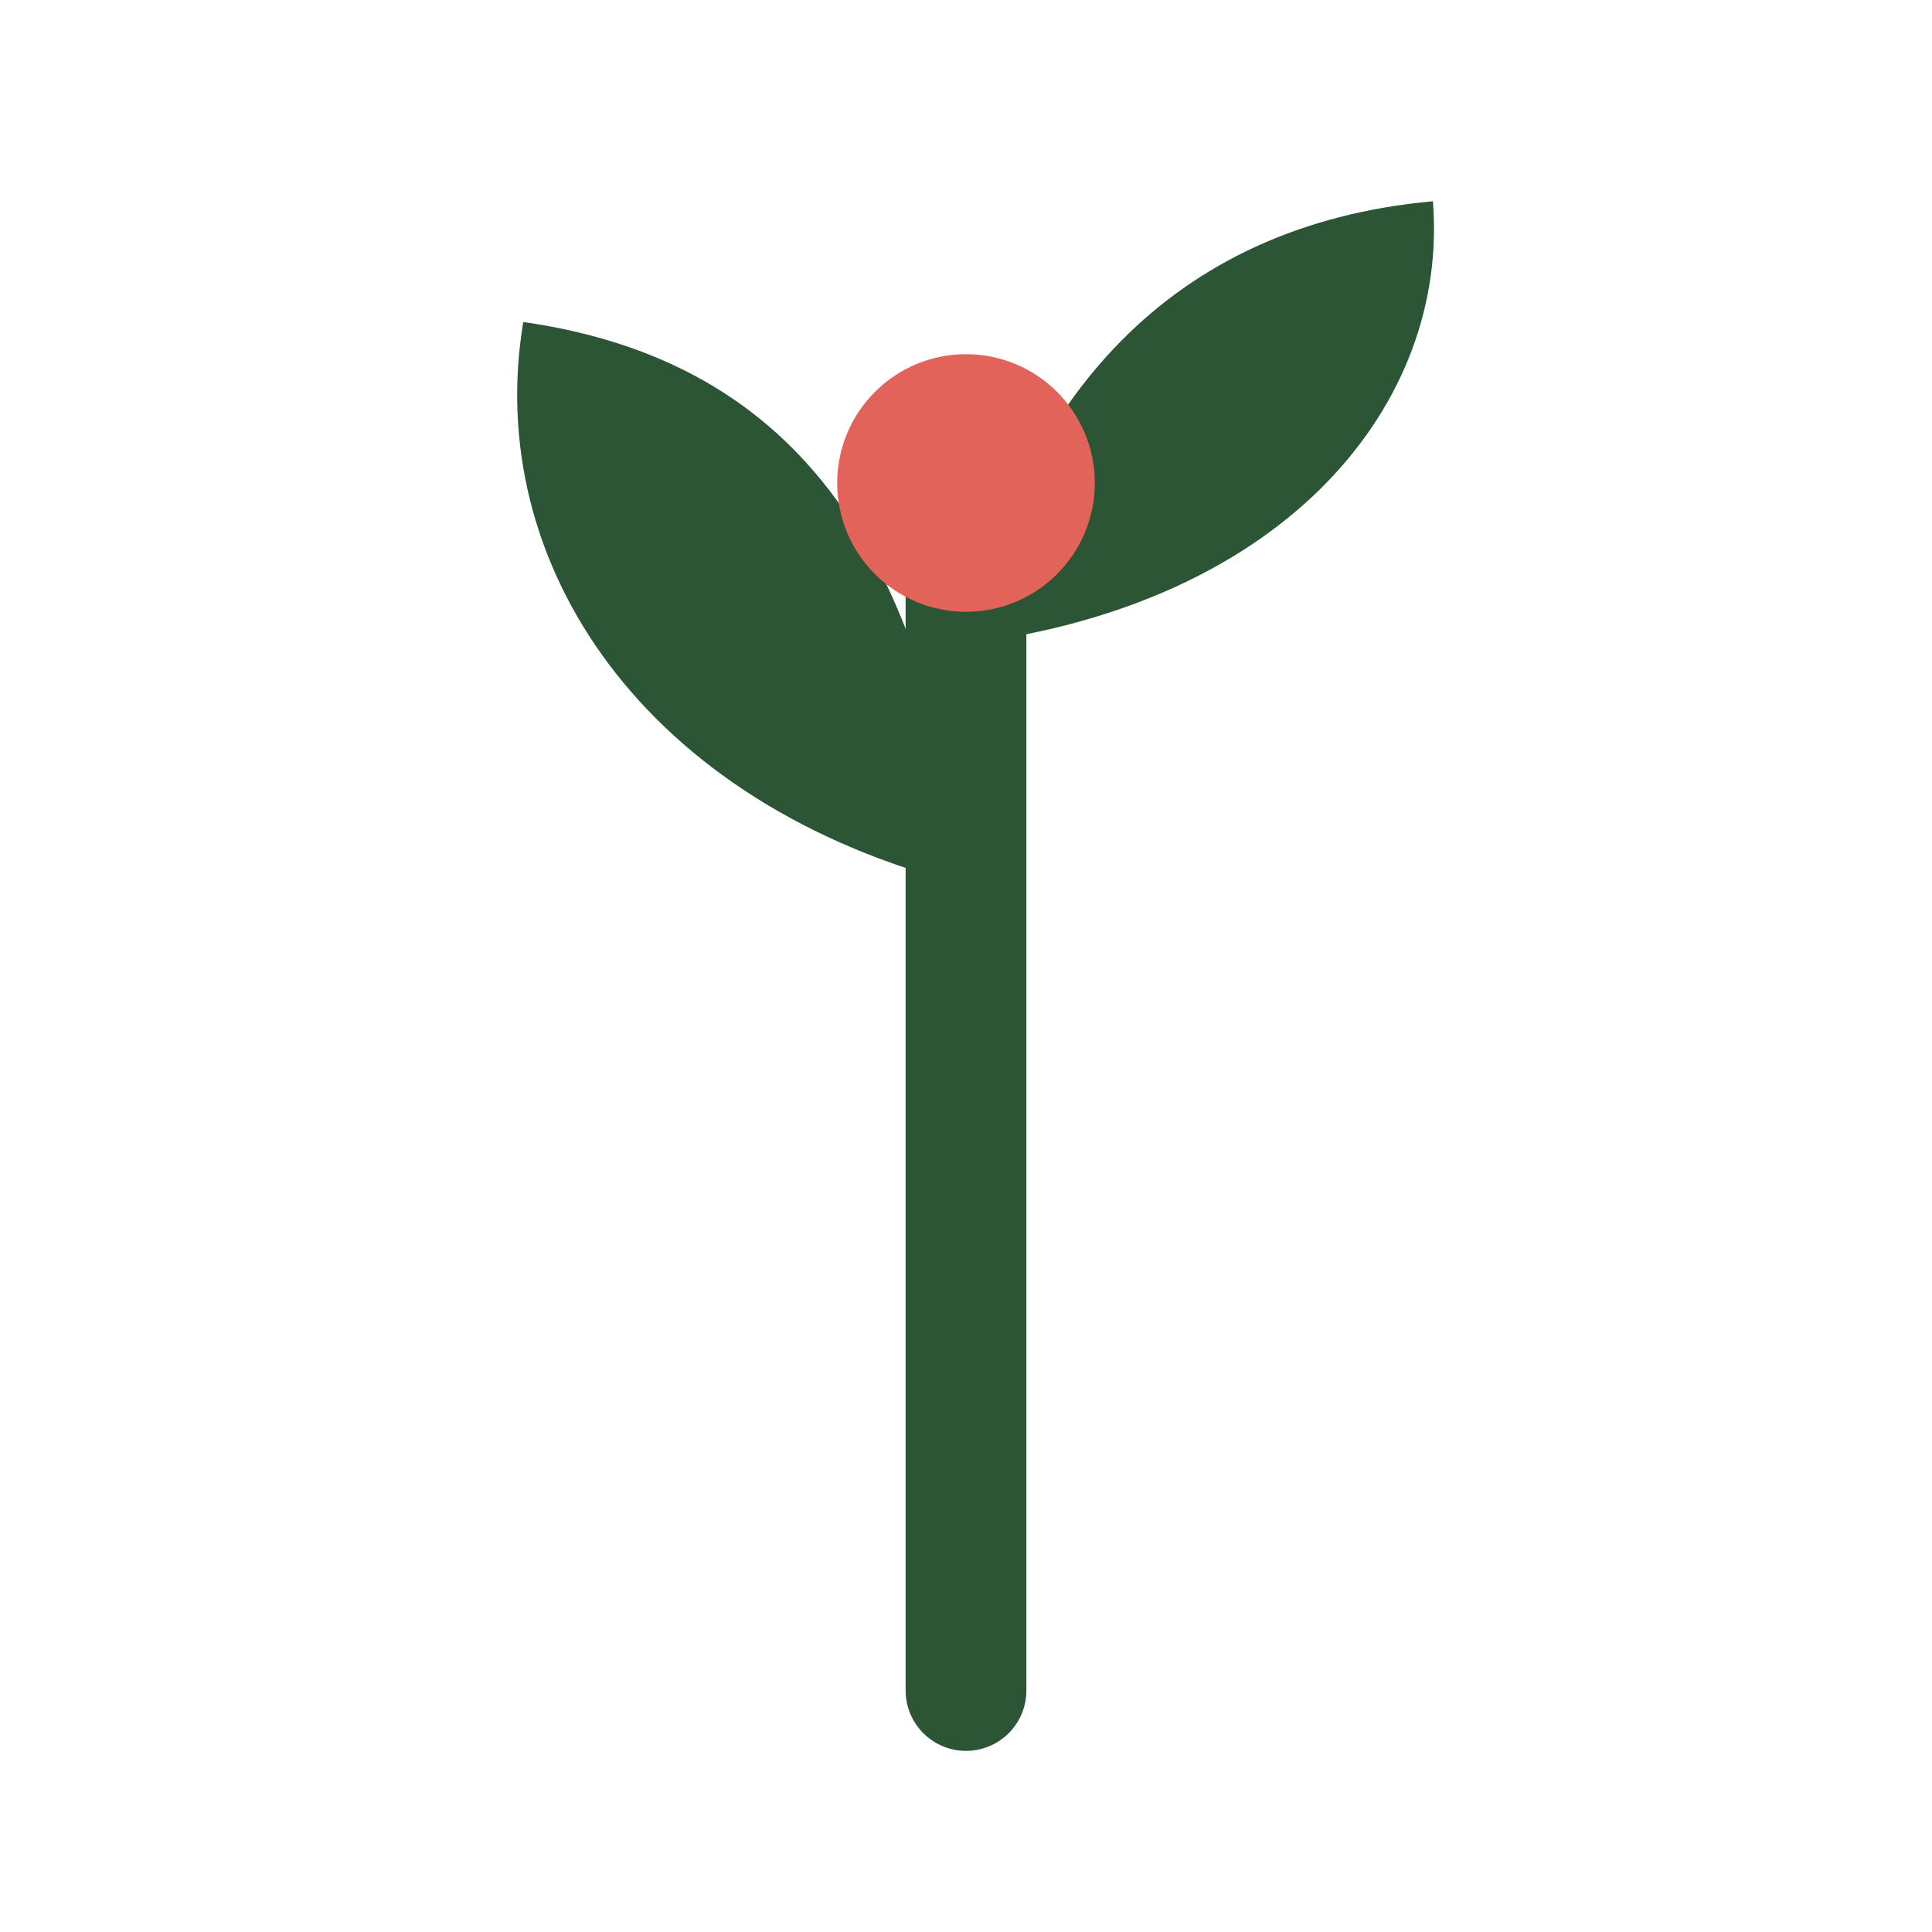
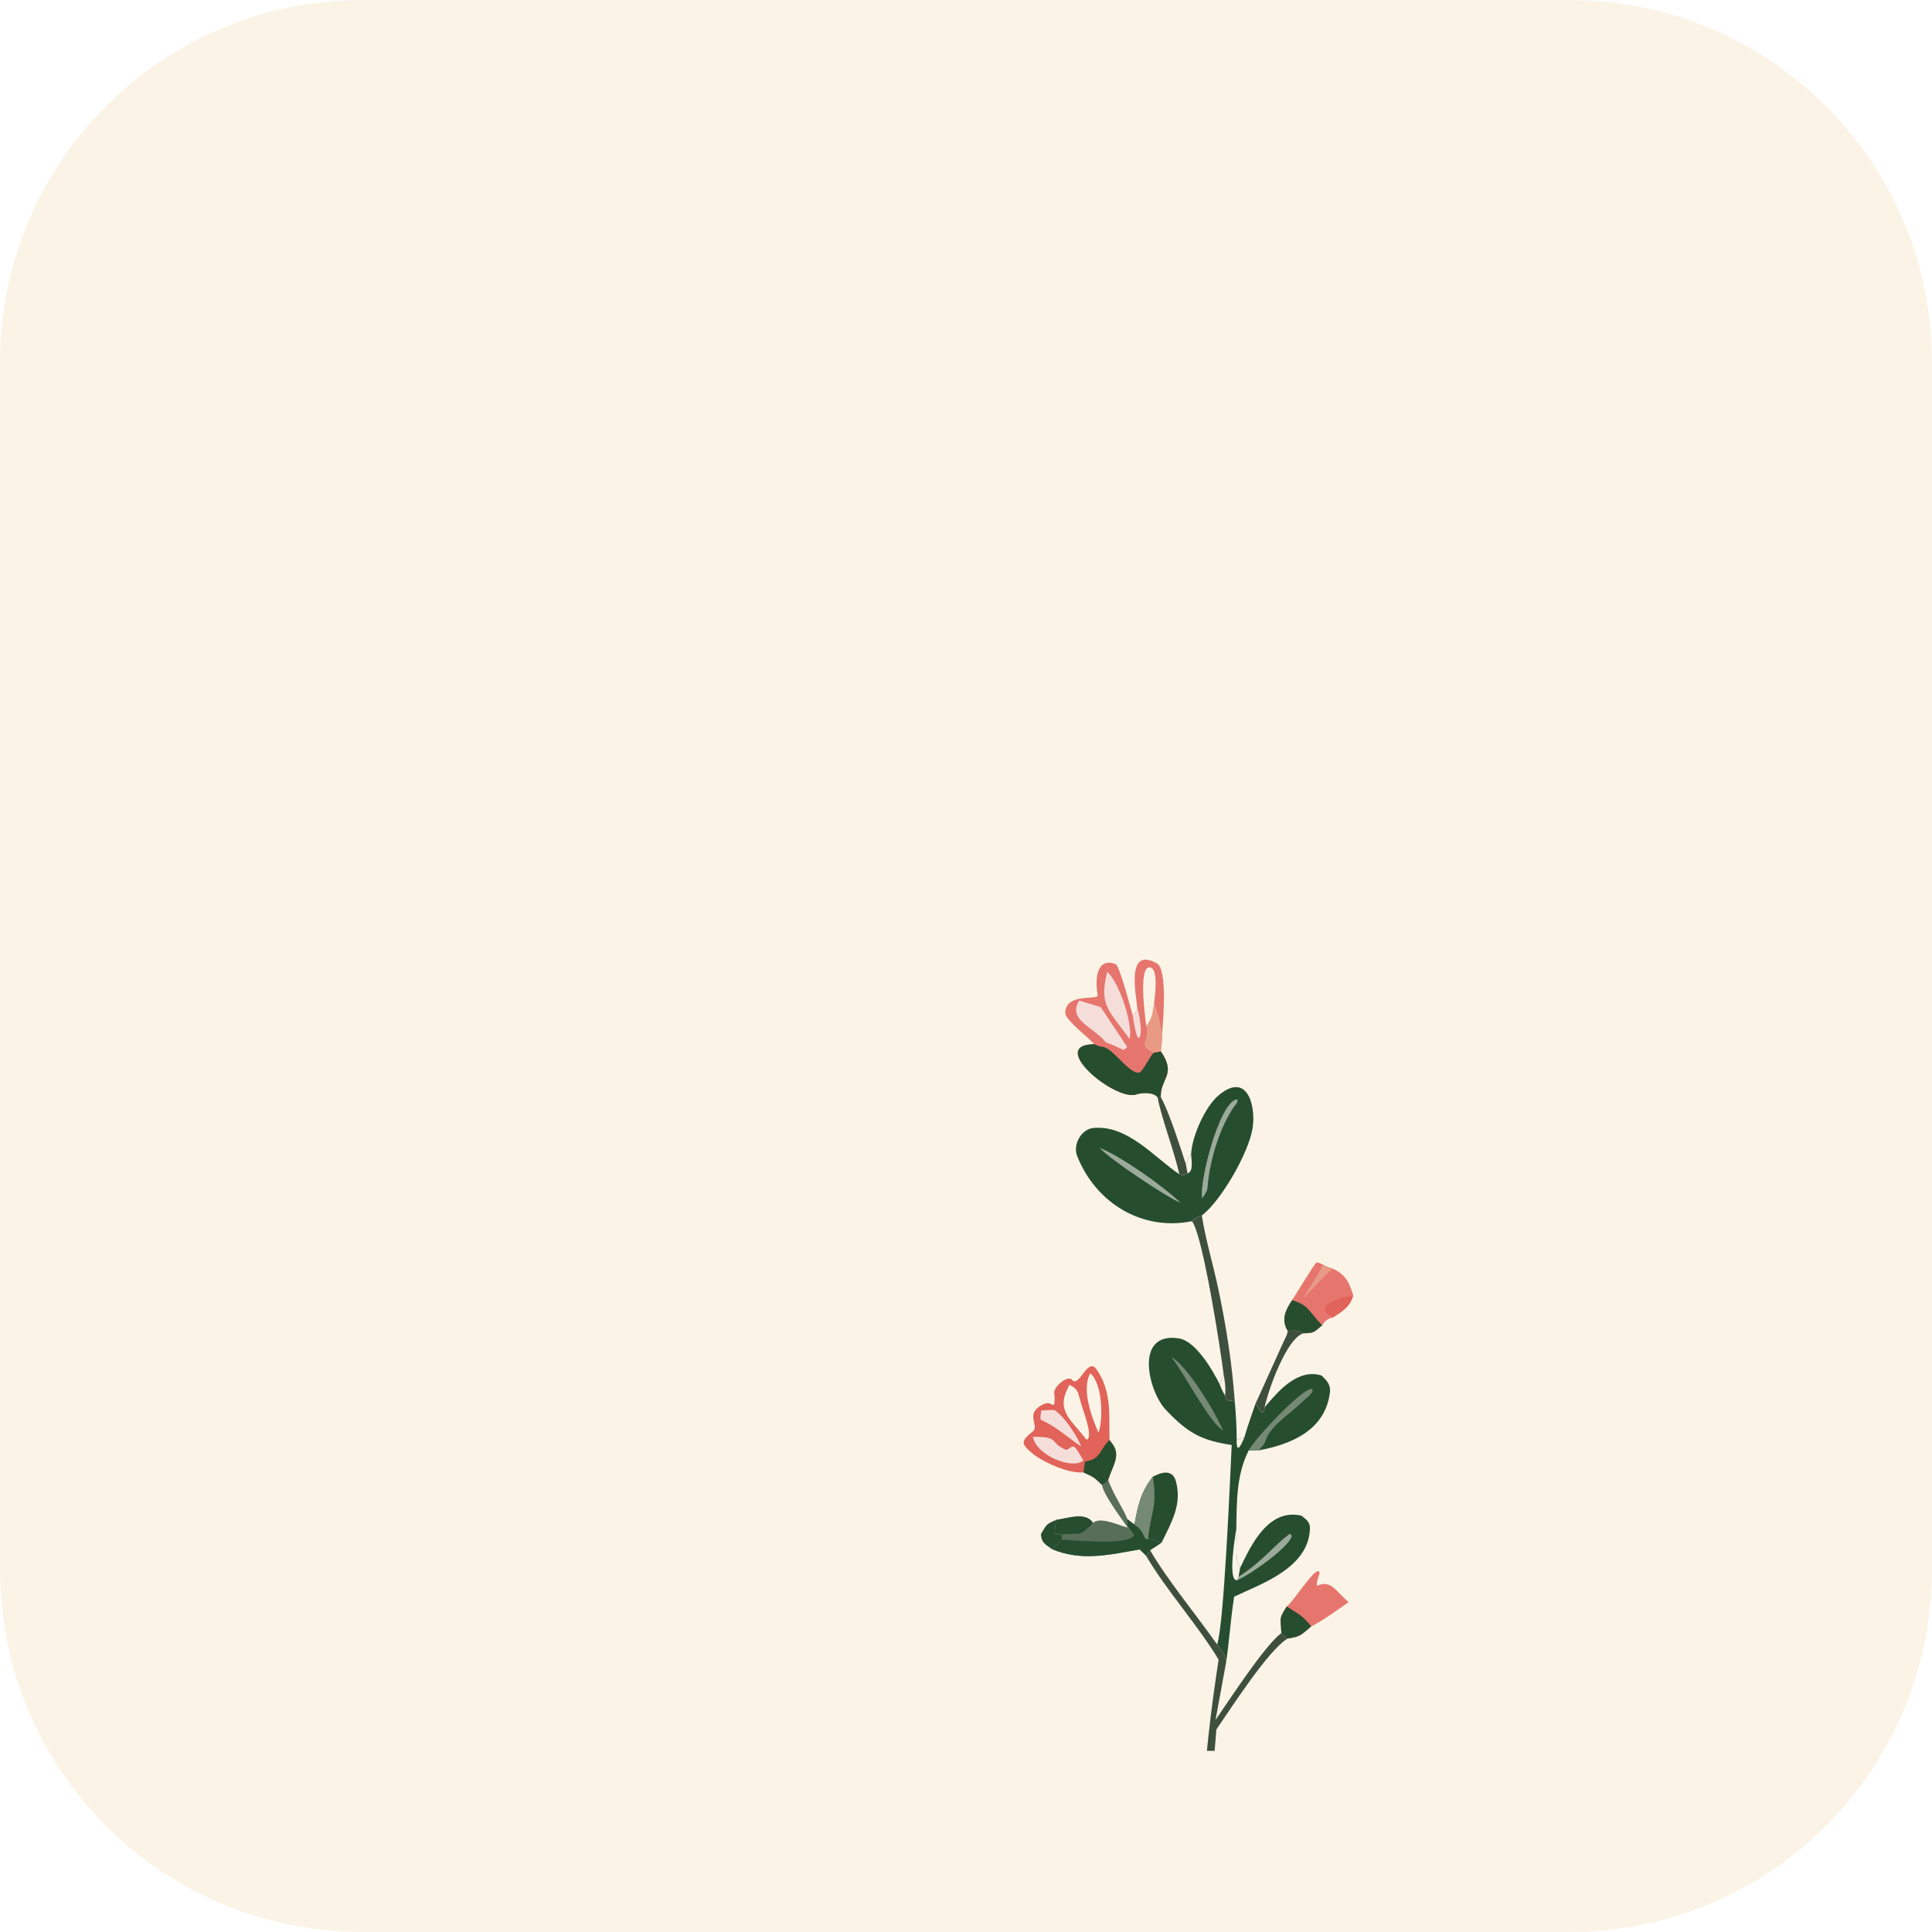
- <svg xmlns="http://www.w3.org/2000/svg" viewBox="0 0 24 24" fill="none" aria-hidden="true">
-   <path d="M 12 21 L 12 7" stroke="#2C5535" stroke-width="1.5" stroke-linecap="round" />
-   <path d="M 12 11 C 8 10 6 7 6.5 4 C 10 4.5 11.5 7 12 11 Z" fill="#2C5535" />
-   <path d="M 12 8 C 16 7.5 18 5 17.8 2.5 C 14.5 2.8 12.7 5 12 8 Z" fill="#2C5535" />
-   <circle cx="12" cy="6" r="1.6" fill="#E16359" />
+ <svg xmlns="http://www.w3.org/2000/svg" viewBox="0 0 32 32" role="img" aria-label="Pua Aloha sprig">
+   <rect width="32" height="32" rx="6" fill="#FBF4E6" />
+   <svg x="3" y="3" width="26" height="26" viewBox="300 80 300 360" preserveAspectRatio="xMidYMid meet">
+     <defs>
+       <radialGradient id="pa-bg" cx="50%" cy="48%" r="78%">
+         <stop offset="0%" stop-color="#FBF4E6" />
+         <stop offset="100%" stop-color="#F2E8D0" />
+       </radialGradient>
+     </defs>
+     <defs>
+       <radialGradient id="pa-bg" cx="50%" cy="48%" r="78%">
+         <stop offset="0%" stop-color="#FBF4E6" />
+         <stop offset="100%" stop-color="#F2E8D0" />
+       </radialGradient>
+     </defs>
+     <g transform="translate(-57.86,-24.44) scale(0.548)">
+       <path d="M 361.453 998.912 C 383.124 999.564 404.801 999.943 426.481 1000.05 C 444.105 1000.07 467.632 998.621 484.568 1001.98 C 539.264 1013.18 529.046 1076.17 499.312 1107.01 C 469.663 1137.78 432.486 1144.86 391.697 1146.25 C 384.499 1170.86 377.438 1195.51 370.514 1220.2 C 364.19 1250.58 385.751 1239.67 400.513 1245.22 L 401.239 1247 L 399.964 1249.36 C 394.991 1250 293.162 1249.32 289.51 1248.43 C 289.66 1241.49 310.899 1244.89 316.381 1230.63 C 324.096 1210.55 329.781 1187.91 336.071 1167.28 L 363.906 1074.64 C 368.788 1058.27 373.895 1041.63 378.361 1025.14 C 379.309 1021.64 379.644 1016.97 378.184 1013.52 C 375.789 1007.85 367.286 1006.9 361.452 1004.95 C 359.894 1002.26 360.436 1003.03 361.453 998.912 z" fill="rgb(38,77,46)" />
+       <path d="M 439.391 1006.21 C 444.132 1006.22 453.323 1006.22 457.636 1007.56 C 484.045 1015.73 473.467 1057.17 468.204 1074.82 C 459.801 1103 450.252 1121.4 424.569 1135.21 C 413.523 1139.62 404.805 1140.44 393.115 1141.07 C 406.76 1100.62 416.101 1057.14 430.61 1016.82 C 432.502 1011.56 434.485 1008.78 439.391 1006.21 z" fill="rgb(251,244,230)" />
+       <path d="M 1322.68 1060.29 C 1352.69 1058.19 1380.22 1068.4 1382.78 1102.3 C 1387.33 1162.46 1353.17 1246.72 1286.16 1255.06 C 1257.46 1257.87 1226.96 1250.38 1223.75 1216.84 C 1217.55 1152.34 1253.24 1071.28 1322.68 1060.29 z" fill="rgb(38,77,46)" />
+       <path d="M 1326.27 1066.94 C 1333.96 1066.08 1338.74 1068.57 1340.02 1076.3 C 1346.79 1117.04 1317.63 1230.7 1280 1249.04 C 1268.57 1250.15 1264.85 1245.63 1264.74 1233.78 C 1264.34 1191.28 1286.91 1086.26 1326.27 1066.94 z" fill="rgb(251,244,230)" />
+       <path d="M 1380.17 1249.63 C 1396.15 1204.17 1410.24 1151.85 1424.36 1105.23 C 1432.7 1078 1440.82 1050.69 1448.71 1023.32 C 1451.56 1013.56 1455.44 1002.1 1458.12 992.387 C 1463.79 971.745 1444.81 979.394 1441.46 970.722 L 1442.98 967.67 C 1445.99 966.585 1451.21 966.496 1454.49 966.505 C 1475.95 966.566 1494.19 959.979 1514.51 956.232 C 1506.29 981.717 1498.81 1008.5 1490.98 1034.24 C 1480.59 1067.61 1470.41 1101.06 1460.45 1134.57 L 1462.35 1135.28 C 1471.69 1112.11 1486.43 1083.82 1507.22 1069.09 C 1517.66 1061.69 1531.69 1057.15 1544.5 1059.68 C 1550.63 1060.89 1556.25 1064.02 1559.65 1069.39 C 1576.11 1095.34 1529.75 1187.79 1522.1 1219.47 C 1520.84 1224.72 1520.03 1230.02 1522.99 1234.79 C 1526.47 1236.97 1524.65 1236.5 1528.55 1236.5 C 1539.91 1231.29 1546.87 1205.2 1551.98 1194 L 1554.27 1193.16 L 1556.49 1194.33 C 1557.89 1200.16 1552.32 1210.9 1549.88 1216.42 C 1543.53 1230.8 1533.95 1247.69 1518.26 1253.28 C 1509.84 1256.29 1498.3 1257.61 1489.98 1253.59 C 1479.88 1248.7 1476.31 1236.36 1476.63 1225.94 C 1477.47 1199.1 1524.62 1094.59 1518.23 1081.05 C 1517 1078.46 1516.22 1078.39 1513.69 1077.44 C 1511.74 1077.79 1509.03 1078.38 1507.5 1079.63 C 1468.48 1111.67 1438.77 1203.82 1427.33 1249.76 C 1411.61 1249.85 1395.89 1249.8 1380.17 1249.63 z" fill="rgb(38,77,46)" />
+       <path d="M 1456.43 1147.07 C 1457.59 1143.08 1458.78 1138.28 1460.45 1134.57 L 1462.35 1135.28 C 1460.84 1138.83 1458.52 1143.92 1456.43 1147.07 z" fill="rgb(155,170,154)" />
+       <path d="M 1700.6 1070.44 C 1722.55 1068.98 1727.46 1067.68 1748.24 1059.77 C 1744.44 1074.75 1739.01 1090.74 1734.46 1105.66 L 1713.33 1175.5 C 1709.47 1188.06 1696.36 1224.3 1699.5 1235.21 C 1702.34 1237.6 1700.75 1236.95 1704.46 1237.2 C 1716.56 1231.12 1722.58 1205.73 1729.24 1194.93 C 1729.74 1194.12 1731.66 1194.41 1732.95 1194.4 C 1734.72 1200.29 1721.09 1225.92 1718.14 1232.98 C 1710.63 1250.99 1682.51 1261.2 1665.02 1252.64 C 1646.69 1243.67 1658.42 1207.56 1664.39 1192.54 L 1662.95 1190.51 C 1655.48 1206.88 1650.52 1213.82 1640.7 1229.66 C 1626.44 1252.65 1587.67 1270.74 1574.9 1237.61 C 1564.47 1210.55 1581.32 1162.97 1592.87 1138.49 C 1607.7 1108.3 1633.12 1074.85 1665.82 1063.47 C 1678.34 1059.11 1693.07 1057.4 1700.6 1070.44 z" fill="rgb(38,77,46)" />
+       <path d="M 1668.48 1178.72 C 1667.17 1183.49 1666.42 1186.9 1664.7 1191.67 L 1664.39 1192.54 L 1662.95 1190.51 C 1664.22 1186.13 1666.4 1182.76 1668.48 1178.72 z" fill="rgb(155,170,154)" />
+       <path d="M 1686.52 1066.78 C 1689.02 1067.19 1692.73 1068.19 1693.36 1070.91 C 1696.96 1086.8 1686.8 1118.57 1680.72 1134.04 C 1671.01 1158.77 1650.46 1218.32 1626.46 1230.07 C 1616 1227.46 1615.79 1218.24 1616.57 1208.98 C 1619.93 1169.33 1649.42 1083.53 1686.52 1066.78 z" fill="rgb(251,244,230)" />
+       <path d="M 772.926 1191.45 C 761.23 1216.48 736.231 1268.42 698.452 1252.77 C 691.673 1249.97 686.791 1242.14 684.918 1235.42 C 677.172 1201.89 692.592 1158 708.082 1128.39 C 720.993 1103.71 750.26 1071.82 777.112 1062.69 C 790.175 1058.24 802.593 1058.62 811.32 1070.38 C 835.699 1069.23 836.17 1067.19 858.359 1059.87 C 851.374 1087.13 808.352 1215.09 809.153 1233.97 C 811.265 1237.29 809.882 1236.11 813.37 1237.71 C 827.578 1235.25 833.71 1200.39 840.313 1193.36 L 843.05 1193.15 L 840.143 1193.53 L 843.558 1193.89 C 845.527 1201.2 833.514 1221.83 830.455 1229.32 C 820.58 1253.5 775.288 1269.96 765.829 1237.82 C 762.836 1227.47 769.732 1204.35 774.432 1193.54 L 772.926 1191.45 z" fill="rgb(38,77,46)" />
+       <path d="M 778.416 1179.56 C 777.372 1184.26 775.886 1188.96 774.432 1193.54 L 772.926 1191.45 C 774.033 1187.97 776.763 1183.02 778.416 1179.56 z" fill="rgb(155,170,154)" />
+       <path d="M 797.722 1068 C 798.889 1068.27 801.233 1069.12 802.476 1069.53 C 803.929 1071.2 804.476 1071.42 804.895 1073.71 C 809.567 1099.23 767.933 1195.43 751.713 1218.04 C 746.661 1225.08 743.172 1228.51 734.476 1229.94 C 709.267 1217.48 757.123 1080.18 797.722 1068 z" fill="rgb(251,244,230)" />
+       <path d="M 601.58 1173.36 C 590.123 1200.44 560.79 1267.27 515.446 1253.79 C 510.754 1252.39 506.469 1246.18 505.109 1242.03 C 493.546 1216.89 553.88 1095.92 543.591 1080.96 C 530.546 1074.47 520.48 1110.14 515.443 1117.31 C 514.523 1117.56 513.603 1117.81 512.684 1118.06 L 510.648 1117.29 C 513.492 1102.46 528.385 1073.88 541.76 1064.8 C 548.244 1060.4 563.232 1057.43 570.922 1059.7 C 596.157 1067.16 586.031 1099.73 580.99 1116.85 C 575.113 1136.95 568.688 1156.89 561.721 1176.64 C 556.678 1190.97 550.946 1205.57 547.27 1220.28 C 545.803 1226.14 545.657 1230.9 551.413 1233.77 C 555.831 1233.75 559.509 1231.23 562.246 1228.01 C 595.771 1188.64 621.702 1115.05 633.733 1065.96 C 653.205 1066.29 662.474 1065.23 681.793 1062.47 C 671.946 1095.88 661.897 1129.23 651.646 1162.51 C 648.087 1174 629.98 1225.48 632.507 1234.15 C 636.015 1236.53 634.139 1235.88 638.334 1236.22 C 652.539 1230.35 656.391 1199.79 664.523 1191.99 L 666.641 1193.32 C 667.178 1204.66 660.404 1214.09 656.118 1224.12 C 645.623 1248.68 619.191 1265.93 593.602 1249.61 C 585.232 1235.47 589.374 1223.75 592.744 1208.24 C 594.113 1201.93 600.731 1180.25 603.353 1175.25 L 601.58 1173.36 z" fill="rgb(38,77,46)" />
+       <path d="M 608.545 1158.09 C 606.858 1164.9 605.47 1168.73 603.353 1175.25 L 601.58 1173.36 C 603.92 1168.08 605.987 1163.32 608.545 1158.09 z" fill="rgb(155,170,154)" />
+       <path d="M 977.418 1153.82 C 968.865 1165.2 959.841 1179.59 952.464 1191.4 C 945.885 1201.92 926.836 1228.58 941.878 1238.03 C 946.469 1240.91 955.416 1242.44 958.305 1245.96 C 957.808 1248.74 958.532 1247.68 956.52 1249.44 C 949.738 1249.64 892.731 1248.99 890.979 1248.09 C 891.068 1242.21 914.216 1232.02 920.06 1225.27 C 941.109 1200.99 957.429 1173.39 975.123 1146.65 L 1069.02 1005.38 C 1073.48 998.772 1076.39 991.984 1084.31 992.02 L 1086.83 993.652 C 1088.67 1006.47 1088.95 1048.8 1089.21 1063.44 L 1092.16 1187.37 C 1092.62 1201.74 1092.8 1216.36 1093.54 1230.71 C 1094.3 1245.26 1106.54 1239.93 1109.91 1246.8 C 1109.4 1247.79 1109.16 1249.11 1107.98 1249.05 C 1097.41 1248.45 1021.04 1250.24 1018.5 1248.72 L 1018.63 1245.32 C 1020.49 1243.78 1019.46 1244.15 1021.36 1243.97 C 1027.52 1243.38 1033.81 1241.9 1037.73 1236.65 C 1044.9 1227.06 1041.26 1168.93 1041.31 1153.7 C 1019.92 1153.36 998.645 1153.95 977.418 1153.82 z" fill="rgb(38,77,46)" />
+       <path d="M 980.244 1147.8 C 986.526 1140.11 991.573 1131.65 996.921 1123.31 C 1011.05 1101.27 1026.37 1080.19 1040.28 1058.01 C 1041.48 1088.27 1040.24 1118.51 1041.18 1148.09 L 1041.31 1153.7 C 1019.92 1153.36 998.645 1153.95 977.418 1153.82 C 979.32 1151.38 979.371 1150.82 980.244 1147.8 z" fill="rgb(251,244,230)" />
+       <path d="M 977.418 1153.82 C 979.32 1151.38 979.371 1150.82 980.244 1147.8 C 995.034 1148.84 1025.76 1148.21 1041.18 1148.09 L 1041.31 1153.7 C 1019.92 1153.36 998.645 1153.95 977.418 1153.82 z" fill="rgb(89,110,88)" />
+       <path d="M 1250.32 956.061 C 1251.22 956.368 1250.58 956.091 1251.88 957.438 C 1245.04 984.128 1234.99 1014.74 1226.89 1041.45 L 1192.32 1157.01 C 1189.94 1164.88 1166.82 1231.14 1173.54 1236.03 C 1184.88 1244.28 1197.12 1203.69 1203.38 1194.5 C 1205.84 1193.5 1204.58 1193.49 1207.22 1194.25 C 1204.88 1209.18 1192.49 1235.25 1181.15 1246.54 C 1175.15 1250.99 1168.13 1253.86 1160.73 1254.88 C 1107.93 1262.67 1132.71 1202.73 1140.56 1175.95 L 1177.78 1052.83 C 1183.77 1033.13 1190.29 1012.85 1195.65 992.934 C 1201.86 969.862 1179.82 979.524 1179.19 970.47 C 1180.44 968.546 1180.58 967.427 1182.72 967.241 C 1190.7 966.549 1199.5 966.17 1207.42 965.425 C 1222.93 963.965 1235.66 960.678 1250.32 956.061 z" fill="rgb(38,77,46)" />
+       <path d="M 1037.95 719.514 C 1025.66 717.65 1019.72 714.748 1010.29 704.686 C 1003.04 696.944 997.018 672.035 1015.78 674.881 C 1022.79 675.945 1029.71 687.691 1033.08 694.388 C 1033.69 696.159 1034.29 697.165 1035.16 698.81 C 1035.63 701.455 1036.42 700.783 1039.23 701.235 C 1039.72 707.085 1040.04 711.46 1040.03 717.358 C 1041.1 717.018 1042.16 716.689 1043.24 716.37 C 1044.35 712.223 1046.51 706.389 1047.92 702.177 C 1048.57 703.041 1049.89 705.597 1050.59 706.007 C 1051.65 705.99 1051.64 704.457 1051.73 703.73 C 1057.55 696.843 1065.54 687.399 1075.53 690.412 C 1077.57 692.337 1079.43 694.219 1079.08 697.251 C 1077.23 713.659 1062.21 719.367 1049.27 721.742 C 1047.56 721.921 1046.76 721.837 1045.07 721.752 C 1039.87 732.028 1040.06 743.256 1039.88 754.66 C 1040.39 761.021 1039 766.768 1041.44 771.017 C 1046.23 760.933 1053.47 745.967 1067.11 749.082 C 1068.84 750.466 1070.72 751.637 1070.69 754.169 C 1070.46 770.921 1050.31 777.576 1038.96 782.991 C 1037.49 792.439 1036.96 801.332 1035.63 810.34 C 1035.27 806.902 1033.92 805.721 1031.82 802.956 C 1034.73 795.558 1037.36 731.401 1037.95 719.514 z" fill="rgb(38,77,46)" />
+       <path d="M 1045.07 721.752 C 1047.61 716.919 1066.97 696.112 1071.45 695.971 C 1073.12 697.257 1068.52 700.4 1067.61 701.337 C 1063.3 705.765 1054 711.518 1052.2 717.445 C 1051.89 718.491 1051.6 718.943 1050.9 719.773 L 1049.27 721.742 C 1047.56 721.921 1046.76 721.837 1045.07 721.752 z" fill="rgb(118,137,117)" />
+       <path d="M 1040.81 774.651 C 1051.56 767.728 1056.03 760.989 1062.34 756.654 C 1062.73 756.889 1062.83 757.2 1063.04 757.593 C 1062.46 761.962 1045.14 774.192 1040.36 776.027 L 1040.81 774.651 z" fill="rgb(155,170,154)" />
+       <path d="M 1040.36 776.027 C 1036.08 777.163 1039.37 757.674 1039.88 754.66 C 1040.39 761.021 1039 766.768 1041.44 771.017 L 1040.81 774.651 L 1040.36 776.027 z" fill="rgb(251,244,230)" />
+       <path d="M 1040.03 717.358 C 1041.1 717.018 1042.16 716.689 1043.24 716.37 C 1042.11 718.996 1039.9 724.075 1040.03 717.358 z" fill="rgb(251,244,230)" />
+       <path d="M 1012.73 682.741 C 1018.59 685.811 1028.72 702.145 1031.94 708.525 L 1034.39 713.405 C 1028.97 710.697 1018.11 689.604 1012.73 682.741 z" fill="rgb(118,137,117)" />
+       <path d="M 1235.77 1351.49 C 1246.63 1351.1 1266.61 1349.11 1275.18 1356.44 C 1287.35 1366.86 1287.22 1383.56 1276.99 1395.68 C 1264.19 1403.38 1250.36 1401.12 1234.98 1401.01 C 1235 1394.73 1234.21 1354.52 1235.77 1351.49 z" fill="rgb(179,165,155)" />
+       <path d="M 1245.72 1360 C 1251.46 1359.99 1261.82 1359.22 1266.66 1362.38 C 1275.6 1368.22 1275.39 1379.37 1269.85 1387.4 C 1261.32 1393.14 1256.18 1392.16 1245.78 1392.23 C 1245.45 1381.49 1245.43 1370.74 1245.72 1360 z" fill="rgb(251,244,230)" />
+       <path d="M 773.284 1351.17 C 779.339 1350.81 785.114 1350.16 790.996 1352.06 C 813.019 1359.21 815.908 1389.58 794.004 1399 C 792.783 1399.53 791.677 1399.96 790.475 1400.51 C 783.577 1401.59 775.139 1401.45 768.595 1398.75 C 762.893 1396.37 758.415 1391.76 756.208 1385.99 C 750.119 1370.06 758.089 1356.93 773.284 1351.17 z" fill="rgb(179,165,155)" />
+       <path d="M 777.578 1359.61 C 786.685 1357.42 795.843 1363.02 798.056 1372.12 C 800.268 1381.22 794.701 1390.39 785.607 1392.63 C 776.475 1394.88 767.253 1389.28 765.031 1380.15 C 762.809 1371.01 768.433 1361.8 777.578 1359.61 z" fill="rgb(251,244,230)" />
+       <path d="M 1359.23 1351.14 C 1372.22 1350.06 1383.94 1350.81 1391.5 1363.49 C 1395.02 1369.53 1395.86 1376.78 1393.79 1383.46 C 1390.88 1393.03 1385.12 1396.74 1376.79 1400.91 C 1355.2 1403.1 1337.71 1395.22 1341.73 1367.99 C 1342.83 1360.48 1352.65 1354.44 1359.23 1351.14 z" fill="rgb(179,165,155)" />
+       <path d="M 1361.63 1360.64 C 1367.3 1358.45 1373.72 1359.53 1378.36 1363.46 C 1383 1367.39 1385.13 1373.53 1383.91 1379.49 C 1382.69 1385.45 1378.32 1390.26 1372.5 1392.05 C 1363.94 1394.68 1354.84 1390.06 1351.91 1381.59 C 1348.98 1373.13 1353.28 1363.87 1361.63 1360.64 z" fill="rgb(251,244,230)" />
+       <path d="M 1020.96 597.745 C 1021.37 590.029 1026.96 577.75 1032.54 573.109 C 1044.8 562.909 1048.14 578.187 1046.68 586.993 C 1044.88 597.808 1033.12 617.732 1025.43 623.475 C 1023.83 623.554 1022.45 624.744 1021.32 625.848 C 1000.51 630.084 981.02 618.294 973.24 598.476 C 971.419 593.836 974.974 587.333 979.994 586.843 C 994.431 585.435 1005.58 599.224 1016.04 606.209 C 1017.71 606.933 1017.86 606.65 1019.46 605.83 C 1019.2 604.493 1018.93 603.211 1018.74 601.861 C 1019.54 600.471 1020.23 599.161 1020.96 597.745 z" fill="rgb(38,77,46)" />
+       <path d="M 1018.74 601.861 C 1019.54 600.471 1020.23 599.161 1020.96 597.745 C 1021.03 600.024 1022.11 605.152 1019.46 605.83 C 1019.2 604.493 1018.93 603.211 1018.74 601.861 z" fill="rgb(251,244,230)" />
+       <path d="M 1039.94 574.843 L 1040.33 574.973 C 1040.73 576.069 1039.25 577.395 1038.61 578.371 C 1033.09 586.765 1029.42 598.581 1028.15 608.522 C 1027.55 613.268 1028.32 612.382 1025.56 616.286 C 1024.29 609.35 1032.69 576.504 1039.94 574.843 z" fill="rgb(155,170,154)" />
+       <path d="M 982.76 595.155 C 991.987 598.901 1009.45 611.316 1016.56 618.123 C 1011.75 616.551 985.57 599.019 982.76 595.155 z" fill="rgb(155,170,154)" />
+       <path d="M 998.493 537.2 C 998.08 531.608 993.359 510.729 1006.55 517.881 C 1011.24 520.42 1009.2 542.581 1008.8 547.553 C 1008.95 550.144 1008.51 552.191 1008.28 554.751 C 1015.06 564.722 1008.02 565.846 1008.28 573.934 L 1006.95 574.045 C 1005.13 571.655 1000.08 572.102 997.999 572.813 C 989.254 575.799 960.452 551.912 980.449 551.776 C 978.087 549.003 968.156 541.546 968.273 538.594 C 968.619 529.892 982.411 533.711 981.877 531.139 C 980.786 525.885 980.893 515.059 989.367 518.254 C 991.059 518.892 995.905 537.686 996.577 539.827 C 997.263 538.918 997.843 538.141 998.493 537.2 z" fill="rgb(230,117,110)" />
+       <path d="M 1006.95 574.045 C 1005.13 571.655 1000.08 572.102 997.999 572.813 C 989.254 575.799 960.452 551.912 980.449 551.776 C 981.873 552.448 982.321 552.662 984.048 552.913 C 988.483 553.556 995.246 564.659 999.314 563.614 C 1000.75 563.245 1003.56 557.095 1005.34 555.322 L 1008.28 554.751 C 1015.06 564.722 1008.02 565.846 1008.28 573.934 L 1006.95 574.045 z" fill="rgb(38,77,46)" />
+       <path d="M 1002.22 544.267 C 1005.2 539.635 1004.51 539.605 1005.5 534.445 C 1007.9 541.747 1007.31 539.314 1008.8 547.553 C 1008.95 550.144 1008.51 552.191 1008.28 554.751 L 1005.34 555.322 C 997.747 551.935 1004 550.248 1002.22 544.267 z" fill="rgb(232,154,133)" />
+       <path d="M 1002.22 544.267 C 1001.82 541.216 998.787 519.721 1003.46 519.612 C 1007.65 519.514 1005.7 532.206 1005.5 534.445 C 1004.51 539.605 1005.2 539.635 1002.22 544.267 z" fill="rgb(251,244,230)" />
+       <path d="M 998.493 537.2 C 999.261 539.154 1000.88 547.512 999.107 549.216 C 997.87 549.238 996.718 541.064 996.577 539.827 C 997.263 538.918 997.843 538.141 998.493 537.2 z" fill="rgb(245,222,218)" />
+       <path d="M 974.163 533.477 C 977.304 534.567 980.135 535.284 983.123 536.255 C 984.225 537.957 994.109 552.764 994.134 552.825 C 993.889 553.466 993.307 553.75 992.722 554.197 C 992.935 554.304 984.829 550.382 985.522 551.306 C 980.551 544.679 968.886 541.711 974.163 533.477 z" fill="rgb(245,222,218)" />
+       <path d="M 985.856 521.469 C 990.72 525.87 996.591 542.566 995.231 549.589 C 986.213 537.271 982.434 535.38 985.856 521.469 z" fill="rgb(245,222,218)" />
+       <path d="M 834.373 1351.51 C 848.798 1350.97 876.511 1348.93 872.975 1373 C 872.164 1378.52 866.704 1382.25 862.437 1385.19 C 864.593 1387.98 872.502 1397.25 873.677 1399.45 C 873.485 1401.9 866.452 1400.9 864.098 1400.93 C 861.466 1399.71 858.446 1393.53 855.252 1389.76 C 854.023 1386.21 843.844 1386.3 842.4 1387.62 C 839.952 1389.87 845.802 1403.33 836.945 1401.17 C 835.288 1400.76 831.571 1402 831.569 1399.02 C 831.635 1386.04 831.903 1373.07 831.319 1360.09 C 831.082 1354.81 829.108 1352.01 834.373 1351.51 z" fill="rgb(179,165,155)" />
+       <path d="M 843.657 1360.38 C 848.024 1360.14 856.065 1359.22 859.718 1362.3 C 861.555 1363.86 862.705 1366.09 862.919 1368.49 C 863.268 1372.38 861.335 1374.82 858.972 1377.48 C 852.031 1378.83 848.765 1378.69 841.747 1378.65 C 841.695 1374.24 840.252 1362.75 843.657 1360.38 z" fill="rgb(251,244,230)" />
+       <path d="M 912.021 1351.02 C 922.046 1351.09 921.026 1349.46 925.67 1359.48 C 931.651 1372.4 937.172 1385.45 942.957 1398.48 C 945.642 1402.49 934.089 1400.69 933.987 1400.6 C 928.086 1395.27 934.447 1390.47 924.25 1390.14 L 904.081 1390.18 C 901.465 1397.41 902.303 1402.03 894.986 1400.9 C 895.071 1400.91 890.928 1401.04 891.261 1400.02 C 896.644 1383.39 905.013 1367.18 912.021 1351.02 z" fill="rgb(179,165,155)" />
+       <path d="M 917.244 1363.66 C 920.32 1368.24 922.515 1374.07 924.622 1379.18 C 926.042 1382.62 920.215 1381.89 918.403 1381.98 C 915.83 1381.97 912.369 1382.18 909.903 1381.81 C 909.753 1381.79 909.258 1381.59 909.273 1381.42 C 909.558 1378.12 915.02 1367.83 916.336 1365.38 L 917.244 1363.66 z" fill="rgb(251,244,230)" />
+       <path d="M 975.901 730.969 C 969.639 731.526 959.752 726.919 955.317 723.666 C 949.824 719.166 949.212 718.162 954.81 713.739 C 957.331 711.746 952.149 707.056 957.251 703.57 C 962.082 700.269 962.317 703.298 963.55 702.647 C 964.03 701.662 963.796 699.637 963.8 698.501 C 962.49 695.708 969.127 690.257 970.956 692.077 C 974.053 696.235 977.524 682.291 981.425 687.923 C 987.882 697.243 986.559 707.206 986.809 717.431 L 987.782 718.745 C 991.81 723.656 988.149 728.124 986.262 734.075 C 985.508 735.491 985.279 735.344 983.683 736.224 C 980.085 732.854 980.467 733.088 975.901 730.969 z" fill="rgb(225,99,89)" />
+       <path d="M 975.901 730.969 C 976.122 729.459 976.342 727.948 976.563 726.438 C 983.345 725.504 982.542 721.411 986.809 717.431 L 987.782 718.745 C 991.81 723.656 988.149 728.124 986.262 734.075 C 985.508 735.491 985.279 735.344 983.683 736.224 C 980.085 732.854 980.467 733.088 975.901 730.969 z" fill="rgb(38,77,46)" />
+       <path d="M 954.722 716.069 C 966.605 716.009 961.196 718.486 968.762 721.581 C 971.973 720.132 971.262 717.918 975.899 725.986 C 971.454 729.916 956.317 724.121 954.722 716.069 z" fill="rgb(245,222,218)" />
+       <path d="M 970.01 694.317 C 973.673 696.103 973.512 697.267 974.64 701.117 L 975.173 702.974 C 975.947 705.618 980.194 716.619 977.17 717.279 C 970.67 708.793 964.536 705.365 969.359 695.682 L 970.01 694.317 z" fill="rgb(251,244,230)" />
+       <path d="M 978.768 689.524 C 983.971 693.853 984.209 708.761 982.192 714.382 C 979.362 708.035 974.967 696.005 978.768 689.524 z" fill="rgb(251,244,230)" />
+       <path d="M 958.278 705.067 C 959.146 705.034 963.485 704.65 963.948 704.977 C 968.197 707.984 973.074 715.411 974.998 720.128 C 969.934 716.893 964.312 711.583 958.234 709.081 C 957.693 708.858 957.965 706.91 958.074 706.32 L 958.278 705.067 z" fill="rgb(245,222,218)" />
+       <path d="M 1166.04 1350.89 C 1178.59 1350.6 1176.13 1348.88 1176.51 1358.59 C 1176.87 1368.04 1172.35 1388.97 1183.99 1392.3 C 1187.64 1393.35 1195.27 1392.83 1197.35 1389.6 C 1202.61 1381.41 1198.89 1366.13 1199.79 1356.5 C 1199.99 1354.36 1198.58 1350.67 1201.97 1350.97 C 1208.88 1351.58 1210.52 1348.7 1210.59 1355.75 C 1210.59 1364.08 1213.18 1387.92 1205.72 1395.39 C 1196.02 1405.11 1172.84 1403.57 1167.52 1389.78 C 1165.04 1383.37 1166.08 1359.82 1166.04 1350.89 z" fill="rgb(179,165,155)" />
+       <path d="M 1061.97 1351.25 C 1069.15 1350.84 1079.3 1350.36 1085.85 1354.22 C 1086.35 1354.51 1084.69 1361.72 1084.33 1361.99 C 1080.91 1362.23 1063.55 1352.72 1060.15 1364.04 C 1057.67 1370.18 1069.15 1372.34 1073.49 1373.09 C 1094.95 1376.84 1095.08 1398.03 1072.23 1401.4 C 1069.8 1401.37 1048.27 1401.18 1049.4 1394.38 C 1049.41 1394.32 1051.95 1389.98 1052.29 1389.49 C 1058.6 1391.75 1069.57 1395.31 1075.43 1392.47 C 1081.33 1389.61 1079.1 1382.28 1072.45 1381.26 C 1068.9 1379.81 1057.24 1378.15 1054.52 1375.91 C 1041.68 1365.33 1052.14 1354.83 1061.97 1351.25 z" fill="rgb(179,165,155)" />
+       <path d="M 643.894 1350.92 C 655.986 1350.9 668.372 1350.62 680.389 1351.11 C 681.82 1351.16 681.431 1359.29 680.477 1359.4 C 672.707 1360.34 663.002 1359.81 654.997 1359.89 C 654.933 1364.57 654.922 1369.25 654.964 1373.93 C 660.458 1374.04 675.092 1373.73 679.377 1374.6 C 679.231 1375.43 679.091 1376.27 678.957 1377.1 C 678.797 1378.15 678.497 1381.2 677.603 1381.37 C 673.146 1382.22 659.332 1381.48 655.025 1381.46 C 655.002 1385.23 656.257 1397.87 654.351 1400.39 C 654.049 1400.78 653.644 1401.01 653.142 1401.02 C 651.3 1401.07 646.415 1401.54 644.882 1400.38 C 643.595 1399.4 643.981 1355.97 643.894 1350.92 z" fill="rgb(179,165,155)" />
+       <path d="M 1105.05 1351.45 C 1118.48 1351.11 1133.36 1350.78 1146.68 1351.63 C 1147.4 1351.68 1147.89 1357.99 1146.55 1358.46 C 1142.84 1359.74 1135.13 1359.03 1131.04 1359.03 L 1131 1385.5 C 1131 1390.03 1131.43 1395.48 1130.59 1399.87 C 1130.21 1401.91 1121.54 1400.75 1121.45 1400.38 C 1120.07 1395.05 1120.93 1387.77 1120.82 1382 C 1120.69 1374.41 1120.81 1366.76 1120.69 1359.14 C 1109.94 1359.03 1102.9 1362.77 1105.05 1351.45 z" fill="rgb(179,165,155)" />
+       <path d="M 702.69 1350.93 C 713.242 1351.07 713.384 1348.81 713.311 1358.67 C 713.23 1369.73 713.31 1381.07 713.323 1392.16 C 718.708 1392.35 724.336 1392.45 729.708 1392.37 C 740.602 1392.19 738.78 1391.16 739.101 1400.96 L 702.754 1400.99 C 702.851 1384.3 702.829 1367.61 702.69 1350.93 z" fill="rgb(179,165,155)" />
+       <path d="M 1003.78 763.506 C 1010.76 775.653 1023.22 790.711 1031.82 802.956 C 1033.92 805.721 1035.27 806.902 1035.63 810.34 L 1031.19 834.562 C 1036.8 826.462 1051.69 803.467 1058.74 798.201 C 1059.84 799.604 1059.79 799.671 1061.27 800.538 C 1053.07 805.627 1037.9 829.345 1031.54 838.545 C 1029.15 866.386 1027.38 893.327 1031.41 921.099 C 1032.01 925.161 1033.69 934.102 1031.83 937.601 L 1030.42 936.851 C 1021.01 898.899 1026.56 847.736 1032.47 809.335 C 1023.76 794.878 1010.29 779.93 1002.04 765.736 C 1002.63 765 1003.21 764.257 1003.78 763.506 z" fill="rgb(62,80,61)" />
+       <path d="M 963.973 1351.3 C 975.657 1350.88 973.644 1349.76 973.661 1361.5 C 973.675 1371.76 973.621 1382.08 973.582 1392.35 C 976.088 1392.32 995.781 1391.61 998.776 1392.56 C 999.668 1392.84 999.291 1399.25 999.271 1401.04 L 963.705 1401 C 964.035 1384.79 963.32 1367.09 963.973 1351.3 z" fill="rgb(179,165,155)" />
+       <path d="M 983.683 736.224 C 985.279 735.344 985.508 735.491 986.262 734.075 C 987.941 739.445 993.987 748.562 994.196 750.495 L 997.255 752.8 C 1001.84 755.598 1001.08 759.86 1002.95 758.743 C 1004.91 759.212 1006.77 759.626 1008.69 760.207 C 1007.13 761.455 1005.46 762.43 1003.78 763.506 C 1003.21 764.257 1002.63 765 1002.04 765.736 C 1000.85 764.623 999.502 763.192 999.348 763.219 C 985.7 765.675 974.951 768.108 962.777 763.115 C 964.149 761.799 965.53 760.522 966.893 759.195 L 966.824 756.967 L 963.831 756.838 C 964.006 754.726 964.182 752.938 964.479 750.851 C 969.547 750.165 976.926 747.361 979.89 752.129 C 982.871 749.352 990.471 753.025 994.414 754.069 C 991.956 750.491 984.18 740.209 983.683 736.224 z" fill="rgb(89,110,88)" />
+       <path d="M 994.196 750.495 L 997.255 752.8 C 1001.84 755.598 1001.08 759.86 1002.95 758.743 C 1004.91 759.212 1006.77 759.626 1008.69 760.207 C 1007.13 761.455 1005.46 762.43 1003.78 763.506 C 1003.21 764.257 1002.63 765 1002.04 765.736 C 1000.85 764.623 999.502 763.192 999.348 763.219 C 985.7 765.675 974.951 768.108 962.777 763.115 C 964.149 761.799 965.53 760.522 966.893 759.195 C 972.311 759.282 994.067 761.751 997.072 757.37 C 996.94 756.874 996.705 756.411 996.38 756.012 C 994.219 753.314 994.345 753.793 994.196 750.495 z" fill="rgb(38,77,46)" />
+       <path d="M 964.479 750.851 C 969.547 750.165 976.926 747.361 979.89 752.129 C 973.953 758.069 975.71 756.092 966.824 756.967 L 963.831 756.838 C 964.006 754.726 964.182 752.938 964.479 750.851 z" fill="rgb(38,77,46)" />
+       <path d="M 1063.22 658.898 C 1064.72 656.707 1072.45 643.76 1073.44 643.143 C 1074.4 643.095 1075.23 643.632 1076.13 644.03 C 1077.64 644.955 1078.47 645.122 1080.19 645.704 C 1085.67 648.082 1087.27 651.835 1088.84 656.966 L 1088.27 658.359 C 1086.83 662.108 1083.46 664.115 1080.2 666.14 C 1078.06 666.737 1077 667.509 1075.82 669.409 C 1072.21 672.39 1072.67 672.601 1068.16 672.76 C 1064.92 671.331 1064.94 671.527 1061.37 671.778 C 1058.62 667.084 1060.29 663.27 1063.22 658.898 z" fill="rgb(230,117,110)" />
+       <path d="M 1063.22 658.898 C 1070.45 661.044 1070.05 663.597 1075.82 669.409 C 1072.21 672.39 1072.67 672.601 1068.16 672.76 C 1064.92 671.331 1064.94 671.527 1061.37 671.778 C 1058.62 667.084 1060.29 663.27 1063.22 658.898 z" fill="rgb(38,77,46)" />
+       <path d="M 1088.84 656.966 L 1088.27 658.359 C 1086.83 662.108 1083.46 664.115 1080.2 666.14 C 1079.47 665.474 1076.78 663.747 1076.86 663.052 C 1077.32 659.155 1085.88 657.45 1088.84 656.966 z" fill="rgb(225,99,89)" />
+       <path d="M 1076.13 644.03 C 1077.64 644.955 1078.47 645.122 1080.19 645.704 C 1076.07 649.338 1071.83 654.196 1067.83 658.168 C 1070.54 653.397 1073.8 649.005 1076.13 644.03 z" fill="rgb(232,154,133)" />
+       <path d="M 1307.49 1351.42 C 1311.98 1351.22 1313.32 1351.26 1317.81 1351.56 C 1318.01 1368.04 1317.79 1384.51 1317.89 1400.98 C 1316.09 1401.01 1309.2 1401.91 1307.8 1400.43 C 1306.36 1398.9 1307.48 1357.57 1307.49 1351.42 z" fill="rgb(179,165,155)" />
+       <path d="M 1060.99 787.064 C 1064.02 784.805 1072.84 770.419 1074.58 772.507 C 1075.26 773.323 1073.31 775.747 1073.61 778.457 C 1079.5 775.75 1081.27 780.529 1086.88 785.267 C 1082.72 788.191 1075.71 793.237 1071.24 795.427 C 1066.53 799.366 1066.94 799.581 1061.27 800.538 C 1059.79 799.671 1059.84 799.604 1058.74 798.201 C 1058.38 791.461 1057.63 792.43 1060.99 787.064 z" fill="rgb(230,117,110)" />
+       <path d="M 1060.99 787.064 C 1062.94 788.286 1064.88 789.547 1066.79 790.845 C 1068.65 792.343 1069.73 793.523 1071.24 795.427 C 1066.53 799.366 1066.94 799.581 1061.27 800.538 C 1059.79 799.671 1059.84 799.604 1058.74 798.201 C 1058.38 791.461 1057.63 792.43 1060.99 787.064 z" fill="rgb(38,77,46)" />
+       <path d="M 1004.97 732.746 L 1006.29 732.146 C 1009.65 730.492 1013.39 730.305 1014.58 734.627 C 1017.27 744.382 1012.68 752.006 1008.69 760.207 C 1006.77 759.626 1004.91 759.212 1002.95 758.743 C 1001.08 759.86 1001.84 755.598 997.255 752.8 C 998.658 744.892 999.918 739.075 1004.97 732.746 z" fill="rgb(38,77,46)" />
+       <path d="M 997.255 752.8 C 998.658 744.892 999.918 739.075 1004.97 732.746 C 1006.86 745.809 1004.3 746.43 1002.95 758.743 C 1001.08 759.86 1001.84 755.598 997.255 752.8 z" fill="rgb(118,137,117)" />
+       <path d="M 1021.32 625.848 C 1022.45 624.744 1023.83 623.554 1025.43 623.475 C 1027.03 633.517 1030.08 643.645 1032.21 653.58 C 1035.5 668.89 1038.14 685.601 1039.23 701.235 C 1036.42 700.783 1035.63 701.455 1035.16 698.81 C 1034.29 697.165 1033.69 696.159 1033.08 694.388 L 1034.5 689.487 C 1033.33 679.893 1025.86 631.611 1021.32 625.848 z" fill="rgb(62,80,61)" />
+       <path d="M 1034.5 689.487 C 1035.01 692.236 1035.57 696.016 1035.16 698.81 C 1034.29 697.165 1033.69 696.159 1033.08 694.388 L 1034.5 689.487 z" fill="rgb(251,244,230)" />
+       <path d="M 1061.37 671.778 C 1064.94 671.527 1064.92 671.331 1068.16 672.76 C 1061.01 674.327 1053.08 696.956 1051.73 703.73 C 1051.64 704.457 1051.65 705.99 1050.59 706.007 C 1049.89 705.597 1048.57 703.041 1047.92 702.177 C 1048.48 701.105 1061.16 672.789 1061.05 673.37 L 1061.37 671.778 z" fill="rgb(62,80,61)" />
+       <path d="M 1006.95 574.045 L 1008.28 573.934 C 1011.79 580.12 1016.38 594.827 1018.74 601.861 C 1018.93 603.211 1019.2 604.493 1019.46 605.83 C 1017.86 606.65 1017.71 606.933 1016.04 606.209 C 1013.67 595.71 1008.39 582.313 1006.95 574.045 z" fill="rgb(62,80,61)" />
+       <path d="M 958.102 756.788 C 960.577 752.695 960.167 752.709 964.479 750.851 C 964.182 752.938 964.006 754.726 963.831 756.838 L 966.824 756.967 L 966.893 759.195 C 965.53 760.522 964.149 761.799 962.777 763.115 C 959.975 761.08 958.291 760.494 958.102 756.788 z" fill="rgb(38,77,46)" />
+     </g>
+   </svg>
</svg>
